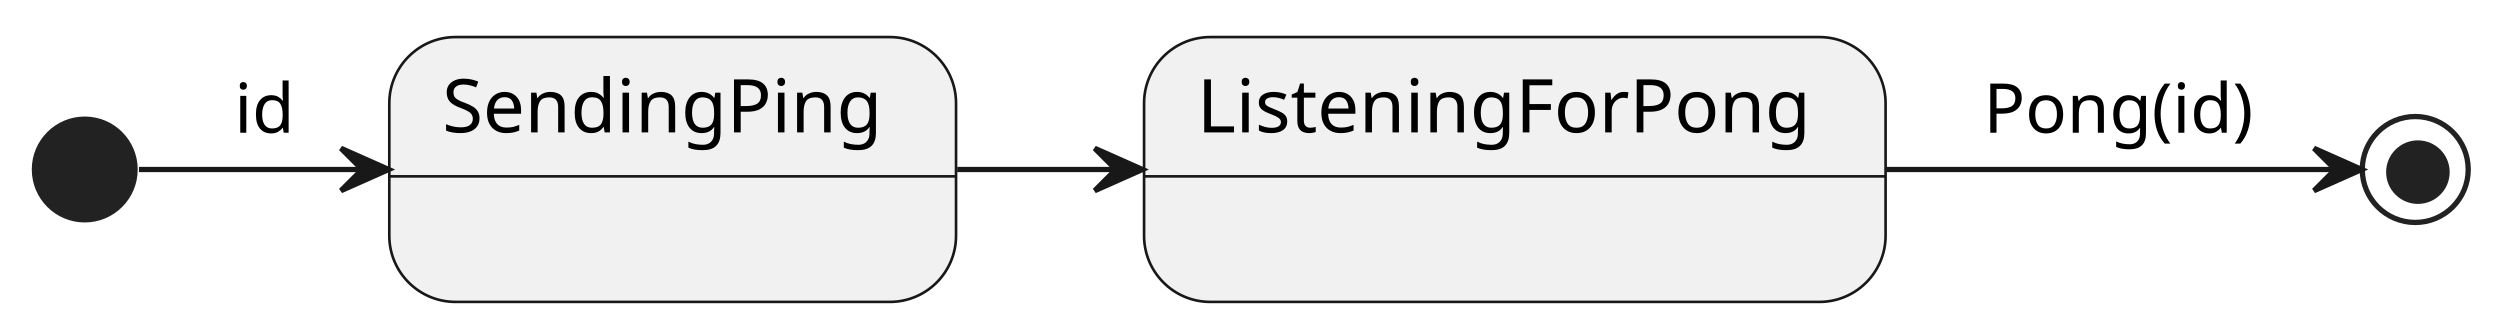
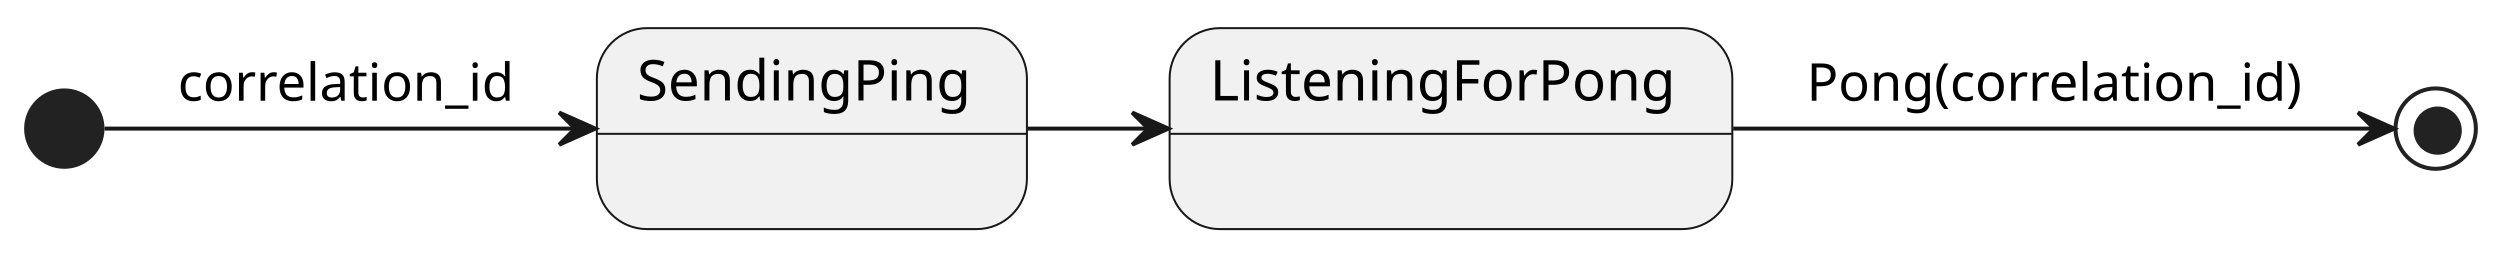
- <svg xmlns="http://www.w3.org/2000/svg" contentStyleType="text/css" height="63px" preserveAspectRatio="none" style="width:472px;height:63px;background:#FFFFFF;" version="1.1" viewBox="0 0 472 63" width="472px" zoomAndPan="magnify">
+ <svg xmlns="http://www.w3.org/2000/svg" contentStyleType="text/css" height="63px" preserveAspectRatio="none" style="width:622px;height:63px;background:#FFFFFF;" version="1.1" viewBox="0 0 622 63" width="622px" zoomAndPan="magnify">
  <defs />
  <g>
    <ellipse cx="16" cy="32" fill="#222222" rx="10" ry="10" style="stroke:none;stroke-width:1.0;" />
    <g id="SendingPing">
-       <rect fill="#F1F1F1" height="50" rx="12.5" ry="12.5" style="stroke:#181818;stroke-width:0.5;" width="107" x="73.5" y="7" />
-       <line style="stroke:#181818;stroke-width:0.5;" x1="73.5" x2="180.5" y1="33.297" y2="33.297" />
-       <text fill="#000000" font-family="sans-serif" font-size="14" lengthAdjust="spacing" textLength="87" x="83.5" y="24.995">SendingPing</text>
+       <rect fill="#F1F1F1" height="50" rx="12.5" ry="12.5" style="stroke:#181818;stroke-width:0.5;" width="107" x="148.5" y="7" />
+       <line style="stroke:#181818;stroke-width:0.5;" x1="148.5" x2="255.5" y1="33.297" y2="33.297" />
+       <text fill="#000000" font-family="sans-serif" font-size="14" lengthAdjust="spacing" textLength="87" x="158.5" y="24.995">SendingPing</text>
    </g>
    <g id="ListeningForPong">
-       <rect fill="#F1F1F1" height="50" rx="12.5" ry="12.5" style="stroke:#181818;stroke-width:0.5;" width="140" x="216" y="7" />
-       <line style="stroke:#181818;stroke-width:0.5;" x1="216" x2="356" y1="33.297" y2="33.297" />
-       <text fill="#000000" font-family="sans-serif" font-size="14" lengthAdjust="spacing" textLength="120" x="226" y="24.995">ListeningForPong</text>
+       <rect fill="#F1F1F1" height="50" rx="12.5" ry="12.5" style="stroke:#181818;stroke-width:0.5;" width="140" x="291" y="7" />
+       <line style="stroke:#181818;stroke-width:0.5;" x1="291" x2="431" y1="33.297" y2="33.297" />
+       <text fill="#000000" font-family="sans-serif" font-size="14" lengthAdjust="spacing" textLength="120" x="301" y="24.995">ListeningForPong</text>
    </g>
-     <ellipse cx="456" cy="32" fill="none" rx="10" ry="10" style="stroke:#222222;stroke-width:1.0;" />
-     <ellipse cx="456.5" cy="32.5" fill="#222222" rx="6" ry="6" style="stroke:none;stroke-width:1.0;" />
+     <ellipse cx="606" cy="32" fill="none" rx="10" ry="10" style="stroke:#222222;stroke-width:1.0;" />
+     <ellipse cx="606.5" cy="32.5" fill="#222222" rx="6" ry="6" style="stroke:none;stroke-width:1.0;" />
    <g id="link_*start_SendingPing">
-       <path d="M26.24,32 C36.17,32 52.06,32 68.32,32 " fill="none" id="*start-to-SendingPing" style="stroke:#181818;stroke-width:1.0;" />
-       <polygon fill="#181818" points="73.37,32,64.37,28,68.37,32,64.37,36,73.37,32" style="stroke:#181818;stroke-width:1.0;" />
-       <text fill="#000000" font-family="sans-serif" font-size="13" lengthAdjust="spacing" textLength="11" x="44.25" y="25.067">id</text>
+       <path d="M26,32 C47.75,32 100.81,32 143.02,32 " fill="none" id="*start-to-SendingPing" style="stroke:#181818;stroke-width:1.0;" />
+       <polygon fill="#181818" points="148.11,32,139.11,28,143.11,32,139.11,36,148.11,32" style="stroke:#181818;stroke-width:1.0;" />
+       <text fill="#000000" font-family="sans-serif" font-size="13" lengthAdjust="spacing" textLength="86" x="44.25" y="25.067">correlation_id</text>
    </g>
    <g id="link_SendingPing_ListeningForPong">
-       <path d="M180.72,32 C190.65,32 200.57,32 210.49,32 " fill="none" id="SendingPing-to-ListeningForPong" style="stroke:#181818;stroke-width:1.0;" />
-       <polygon fill="#181818" points="215.68,32,206.68,28,210.68,32,206.68,36,215.68,32" style="stroke:#181818;stroke-width:1.0;" />
+       <path d="M255.72,32 C265.65,32 275.57,32 285.49,32 " fill="none" id="SendingPing-to-ListeningForPong" style="stroke:#181818;stroke-width:1.0;" />
+       <polygon fill="#181818" points="290.68,32,281.68,28,285.68,32,281.68,36,290.68,32" style="stroke:#181818;stroke-width:1.0;" />
    </g>
    <g id="link_ListeningForPong_*end">
-       <path d="M356.13,32 C387.29,32 421.21,32 440.41,32 " fill="none" id="ListeningForPong-to-*end" style="stroke:#181818;stroke-width:1.0;" />
-       <polygon fill="#181818" points="445.88,32,436.88,28,440.88,32,436.88,36,445.88,32" style="stroke:#181818;stroke-width:1.0;" />
-       <text fill="#000000" font-family="sans-serif" font-size="13" lengthAdjust="spacing" textLength="53" x="374.5" y="25.067">Pong(id)</text>
+       <path d="M431.21,32 C486.32,32 558.81,32 590.29,32 " fill="none" id="ListeningForPong-to-*end" style="stroke:#181818;stroke-width:1.0;" />
+       <polygon fill="#181818" points="595.67,32,586.67,28,590.67,32,586.67,36,595.67,32" style="stroke:#181818;stroke-width:1.0;" />
+       <text fill="#000000" font-family="sans-serif" font-size="13" lengthAdjust="spacing" textLength="128" x="449.5" y="25.067">Pong(correlation_id)</text>
    </g>
  </g>
</svg>
